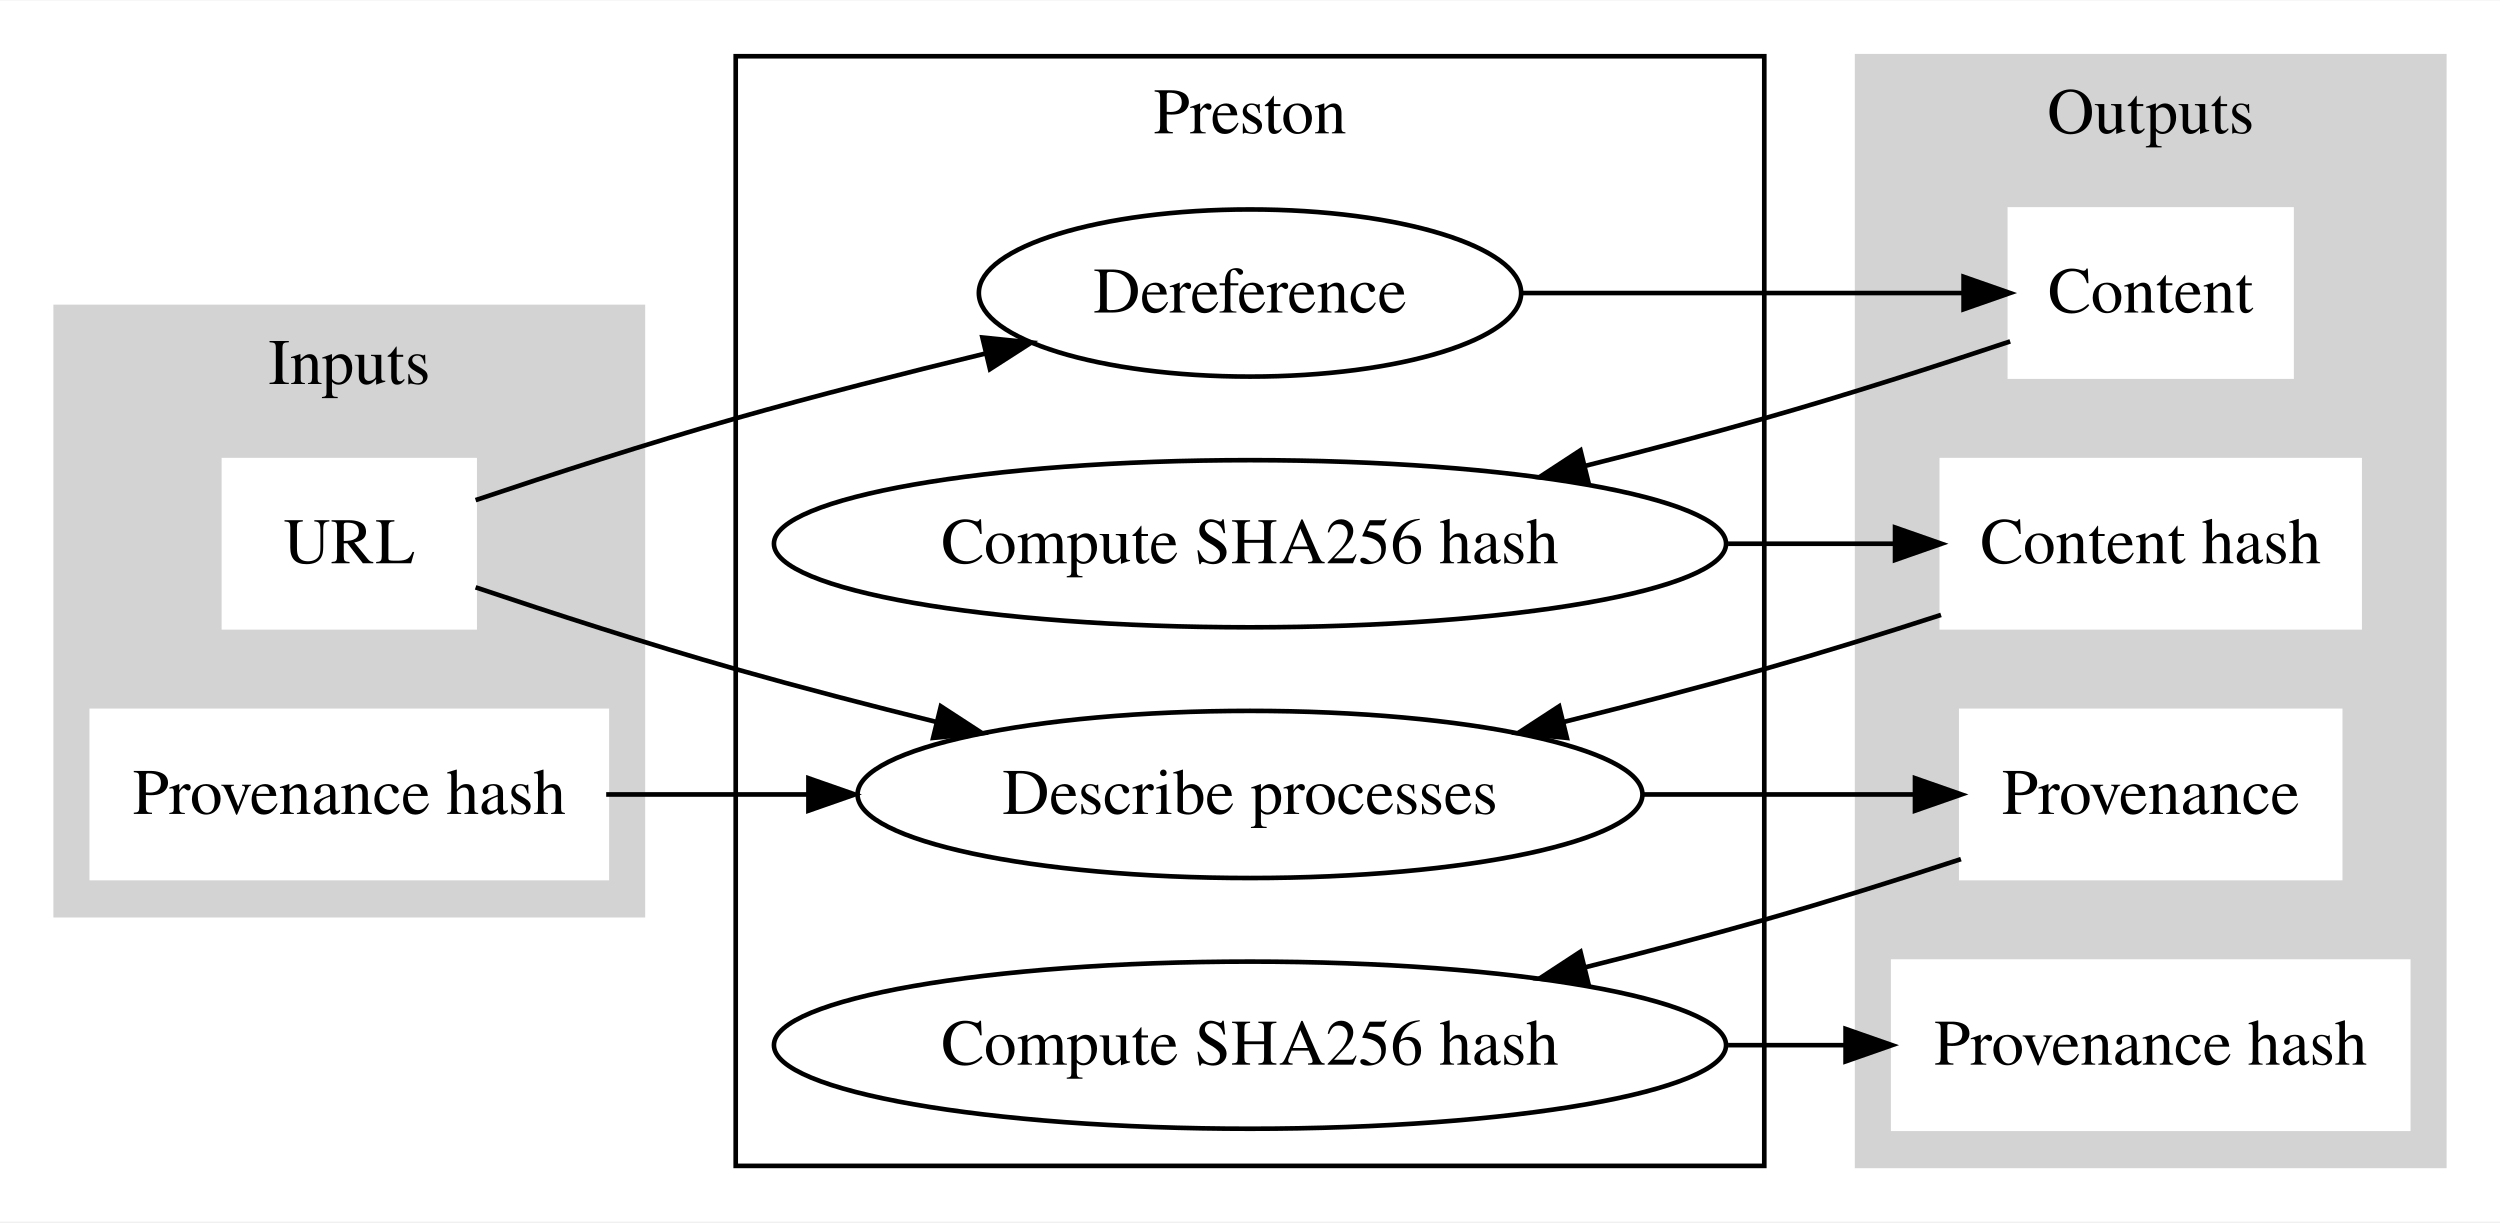
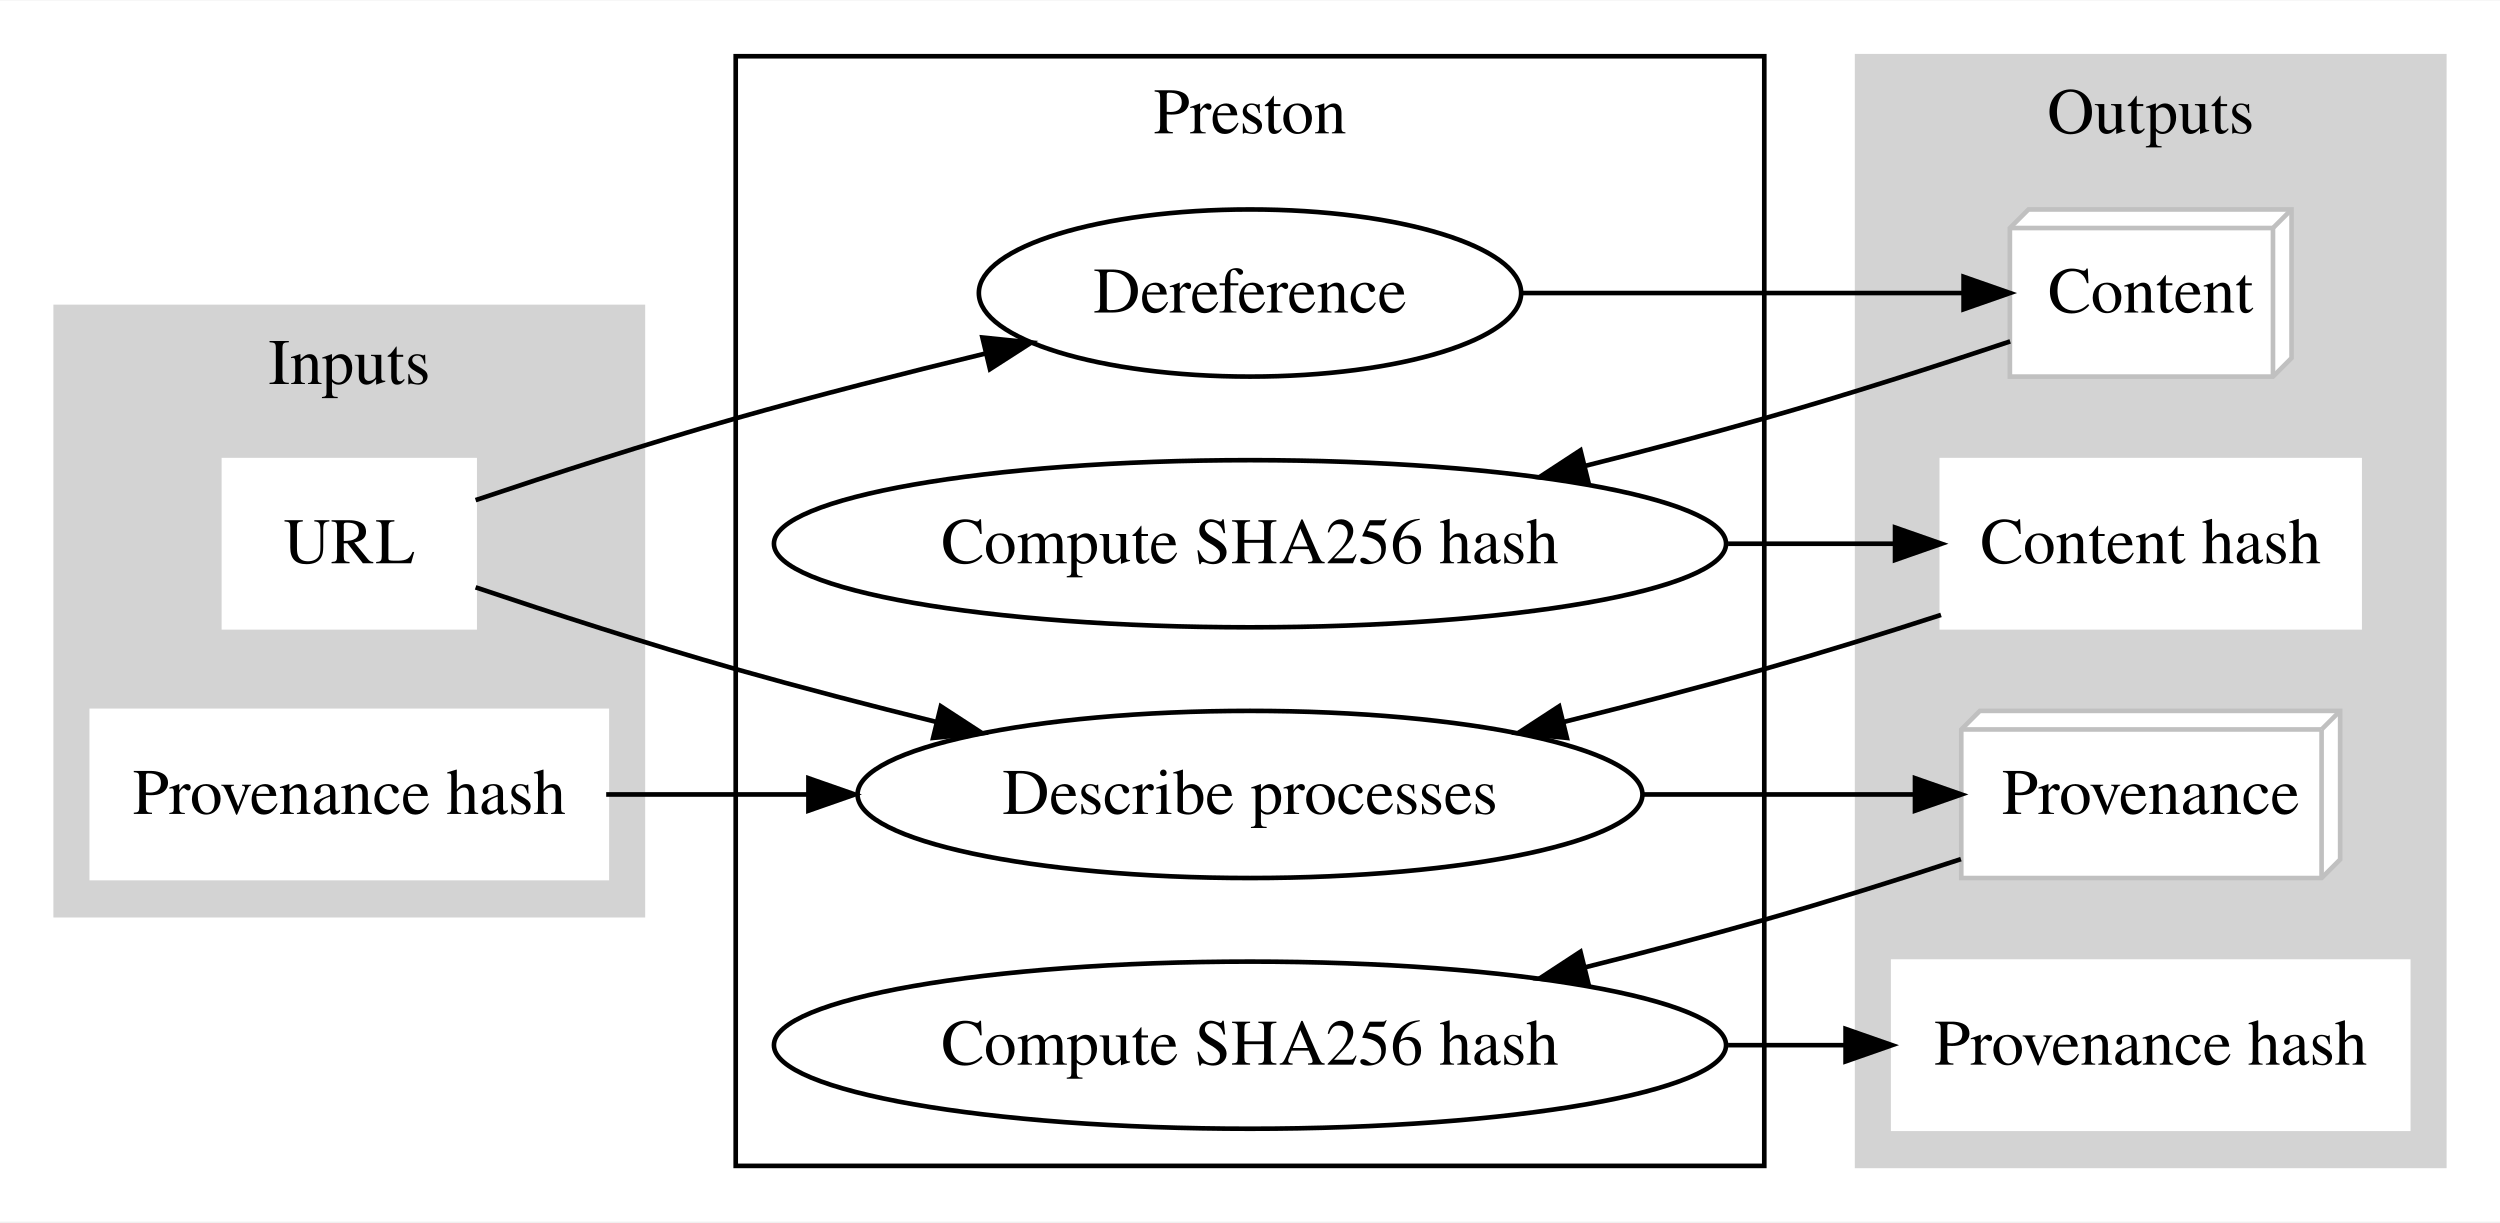
<svg xmlns="http://www.w3.org/2000/svg" width="538pt" height="263pt" viewBox="0.00 0.00 538.46 263.00">
  <g id="graph0" class="graph" transform="scale(1 1) rotate(0) translate(4 259)">
    <polygon fill="#ffffff" stroke="transparent" points="-4,4 -4,-259 534.459,-259 534.459,4 -4,4" />
    <g id="clust1" class="cluster">
      <polygon fill="#d3d3d3" stroke="#d3d3d3" points="8,-62 8,-193 134.461,-193 134.461,-62 8,-62" />
      <text text-anchor="middle" x="71.23" y="-176.4" font-family="Times,serif" font-size="14.00" fill="#000000">Inputs</text>
    </g>
    <g id="clust2" class="cluster">
      <polygon fill="none" stroke="#000000" points="154.461,-8 154.461,-247 375.998,-247 375.998,-8 154.461,-8" />
      <text text-anchor="middle" x="265.23" y="-230.4" font-family="Times,serif" font-size="14.00" fill="#000000">Preston</text>
    </g>
    <g id="clust3" class="cluster">
      <polygon fill="#d3d3d3" stroke="#d3d3d3" points="395.998,-8 395.998,-247 522.459,-247 522.459,-8 395.998,-8" />
      <text text-anchor="middle" x="459.229" y="-230.4" font-family="Times,serif" font-size="14.00" fill="#000000">Outputs</text>
    </g>
    <g id="node1" class="node">
      <polygon fill="#ffffff" stroke="#ffffff" points="98.23,-160 44.23,-160 44.23,-124 98.23,-124 98.23,-160" />
      <text text-anchor="middle" x="71.23" y="-137.8" font-family="Times,serif" font-size="14.00" fill="#000000">URL</text>
    </g>
    <g id="node3" class="node">
      <ellipse fill="none" stroke="#000000" cx="265.23" cy="-196" rx="58.403" ry="18" />
      <text text-anchor="middle" x="265.23" y="-191.8" font-family="Times,serif" font-size="14.00" fill="#000000">Dereference</text>
    </g>
    <g id="edge1" class="edge">
      <path fill="none" stroke="#000000" d="M98.439,-151.394C114.621,-156.838 135.608,-163.653 154.461,-169 171.812,-173.922 190.844,-178.76 208.163,-182.951" />
      <polygon fill="#000000" stroke="#000000" points="207.596,-186.415 218.136,-185.34 209.226,-179.607 207.596,-186.415" />
    </g>
    <g id="node4" class="node">
      <ellipse fill="none" stroke="#000000" cx="265.23" cy="-88" rx="84.528" ry="18" />
      <text text-anchor="middle" x="265.23" y="-83.8" font-family="Times,serif" font-size="14.00" fill="#000000">Describe processes</text>
    </g>
    <g id="edge5" class="edge">
      <path fill="none" stroke="#000000" d="M98.439,-132.606C114.621,-127.162 135.608,-120.347 154.461,-115 168.386,-111.05 183.393,-107.154 197.729,-103.603" />
      <polygon fill="#000000" stroke="#000000" points="198.645,-106.982 207.525,-101.203 196.979,-100.183 198.645,-106.982" />
    </g>
    <g id="node2" class="node">
      <polygon fill="#ffffff" stroke="#ffffff" points="126.692,-106 15.769,-106 15.769,-70 126.692,-70 126.692,-106" />
      <text text-anchor="middle" x="71.23" y="-83.8" font-family="Times,serif" font-size="14.00" fill="#000000">Provenance hash</text>
    </g>
    <g id="edge6" class="edge">
      <path fill="none" stroke="#000000" d="M126.563,-88C140.121,-88 155.021,-88 169.869,-88" />
      <polygon fill="#000000" stroke="#000000" points="170.123,-91.5 180.123,-88 170.123,-84.5 170.123,-91.5" />
    </g>
    <g id="node7" class="node">
-       <polygon fill="#ffffff" stroke="#ffffff" points="489.562,-214 428.896,-214 428.896,-178 489.562,-178 489.562,-214" />
+       <polygon fill="#ffffff" stroke="#c0c0c0" points="489.562,-214 432.896,-214 428.896,-210 428.896,-178 485.562,-178 489.562,-182 489.562,-214" />
+       <polyline fill="none" stroke="#c0c0c0" points="485.562,-210 428.896,-210 " />
+       <polyline fill="none" stroke="#c0c0c0" points="485.562,-210 485.562,-178 " />
+       <polyline fill="none" stroke="#c0c0c0" points="485.562,-210 489.562,-214 " />
      <text text-anchor="middle" x="459.229" y="-191.8" font-family="Times,serif" font-size="14.00" fill="#000000">Content</text>
    </g>
    <g id="edge2" class="edge">
      <path fill="none" stroke="#000000" d="M323.436,-196C354.214,-196 391.231,-196 418.838,-196" />
      <polygon fill="#000000" stroke="#000000" points="418.925,-199.5 428.925,-196 418.925,-192.5 418.925,-199.5" />
    </g>
    <g id="node9" class="node">
-       <polygon fill="#ffffff" stroke="#ffffff" points="500.031,-106 418.427,-106 418.427,-70 500.031,-70 500.031,-106" />
+       <polygon fill="#ffffff" stroke="#c0c0c0" points="500.031,-106 422.427,-106 418.427,-102 418.427,-70 496.031,-70 500.031,-74 500.031,-106" />
+       <polyline fill="none" stroke="#c0c0c0" points="496.031,-102 418.427,-102 " />
+       <polyline fill="none" stroke="#c0c0c0" points="496.031,-102 496.031,-70 " />
+       <polyline fill="none" stroke="#c0c0c0" points="496.031,-102 500.031,-106 " />
      <text text-anchor="middle" x="459.229" y="-83.8" font-family="Times,serif" font-size="14.00" fill="#000000">Provenance</text>
    </g>
    <g id="edge8" class="edge">
      <path fill="none" stroke="#000000" d="M350.038,-88C369.897,-88 390.448,-88 408.291,-88" />
      <polygon fill="#000000" stroke="#000000" points="408.458,-91.5 418.458,-88 408.458,-84.5 408.458,-91.5" />
    </g>
    <g id="node5" class="node">
      <ellipse fill="none" stroke="#000000" cx="265.23" cy="-142" rx="102.538" ry="18" />
      <text text-anchor="middle" x="265.23" y="-137.8" font-family="Times,serif" font-size="14.00" fill="#000000">Compute SHA256 hash</text>
    </g>
    <g id="node8" class="node">
      <polygon fill="#ffffff" stroke="#ffffff" points="504.222,-160 414.236,-160 414.236,-124 504.222,-124 504.222,-160" />
      <text text-anchor="middle" x="459.229" y="-137.8" font-family="Times,serif" font-size="14.00" fill="#000000">Content hash</text>
    </g>
    <g id="edge4" class="edge">
      <path fill="none" stroke="#000000" d="M368.194,-142C380.553,-142 392.782,-142 404.075,-142" />
      <polygon fill="#000000" stroke="#000000" points="404.16,-145.5 414.16,-142 404.16,-138.5 404.16,-145.5" />
    </g>
    <g id="node6" class="node">
      <ellipse fill="none" stroke="#000000" cx="265.23" cy="-34" rx="102.538" ry="18" />
      <text text-anchor="middle" x="265.23" y="-29.8" font-family="Times,serif" font-size="14.00" fill="#000000">Compute SHA256 hash</text>
    </g>
    <g id="node10" class="node">
      <polygon fill="#ffffff" stroke="#ffffff" points="514.691,-52 403.767,-52 403.767,-16 514.691,-16 514.691,-52" />
      <text text-anchor="middle" x="459.229" y="-29.8" font-family="Times,serif" font-size="14.00" fill="#000000">Provenance hash</text>
    </g>
    <g id="edge10" class="edge">
      <path fill="none" stroke="#000000" d="M368.194,-34C376.738,-34 385.221,-34 393.375,-34" />
      <polygon fill="#000000" stroke="#000000" points="393.507,-37.5 403.507,-34 393.507,-30.5 393.507,-37.5" />
    </g>
    <g id="edge3" class="edge">
      <path fill="none" stroke="#000000" d="M428.956,-185.578C413.243,-180.322 393.682,-174.016 375.998,-169 363.555,-165.47 350.248,-161.984 337.327,-158.748" />
      <polygon fill="#000000" stroke="#000000" points="338.091,-155.331 327.543,-156.326 336.409,-162.126 338.091,-155.331" />
    </g>
    <g id="edge7" class="edge">
      <path fill="none" stroke="#000000" d="M414.06,-126.67C401.769,-122.684 388.421,-118.524 375.998,-115 362.074,-111.05 347.066,-107.154 332.73,-103.603" />
      <polygon fill="#000000" stroke="#000000" points="333.48,-100.183 322.934,-101.203 331.814,-106.982 333.48,-100.183" />
    </g>
    <g id="edge9" class="edge">
      <path fill="none" stroke="#000000" d="M418.351,-74.068C404.923,-69.672 389.882,-64.938 375.998,-61 363.555,-57.471 350.248,-53.984 337.327,-50.748" />
      <polygon fill="#000000" stroke="#000000" points="338.091,-47.331 327.543,-48.326 336.409,-54.126 338.091,-47.331" />
    </g>
  </g>
</svg>
